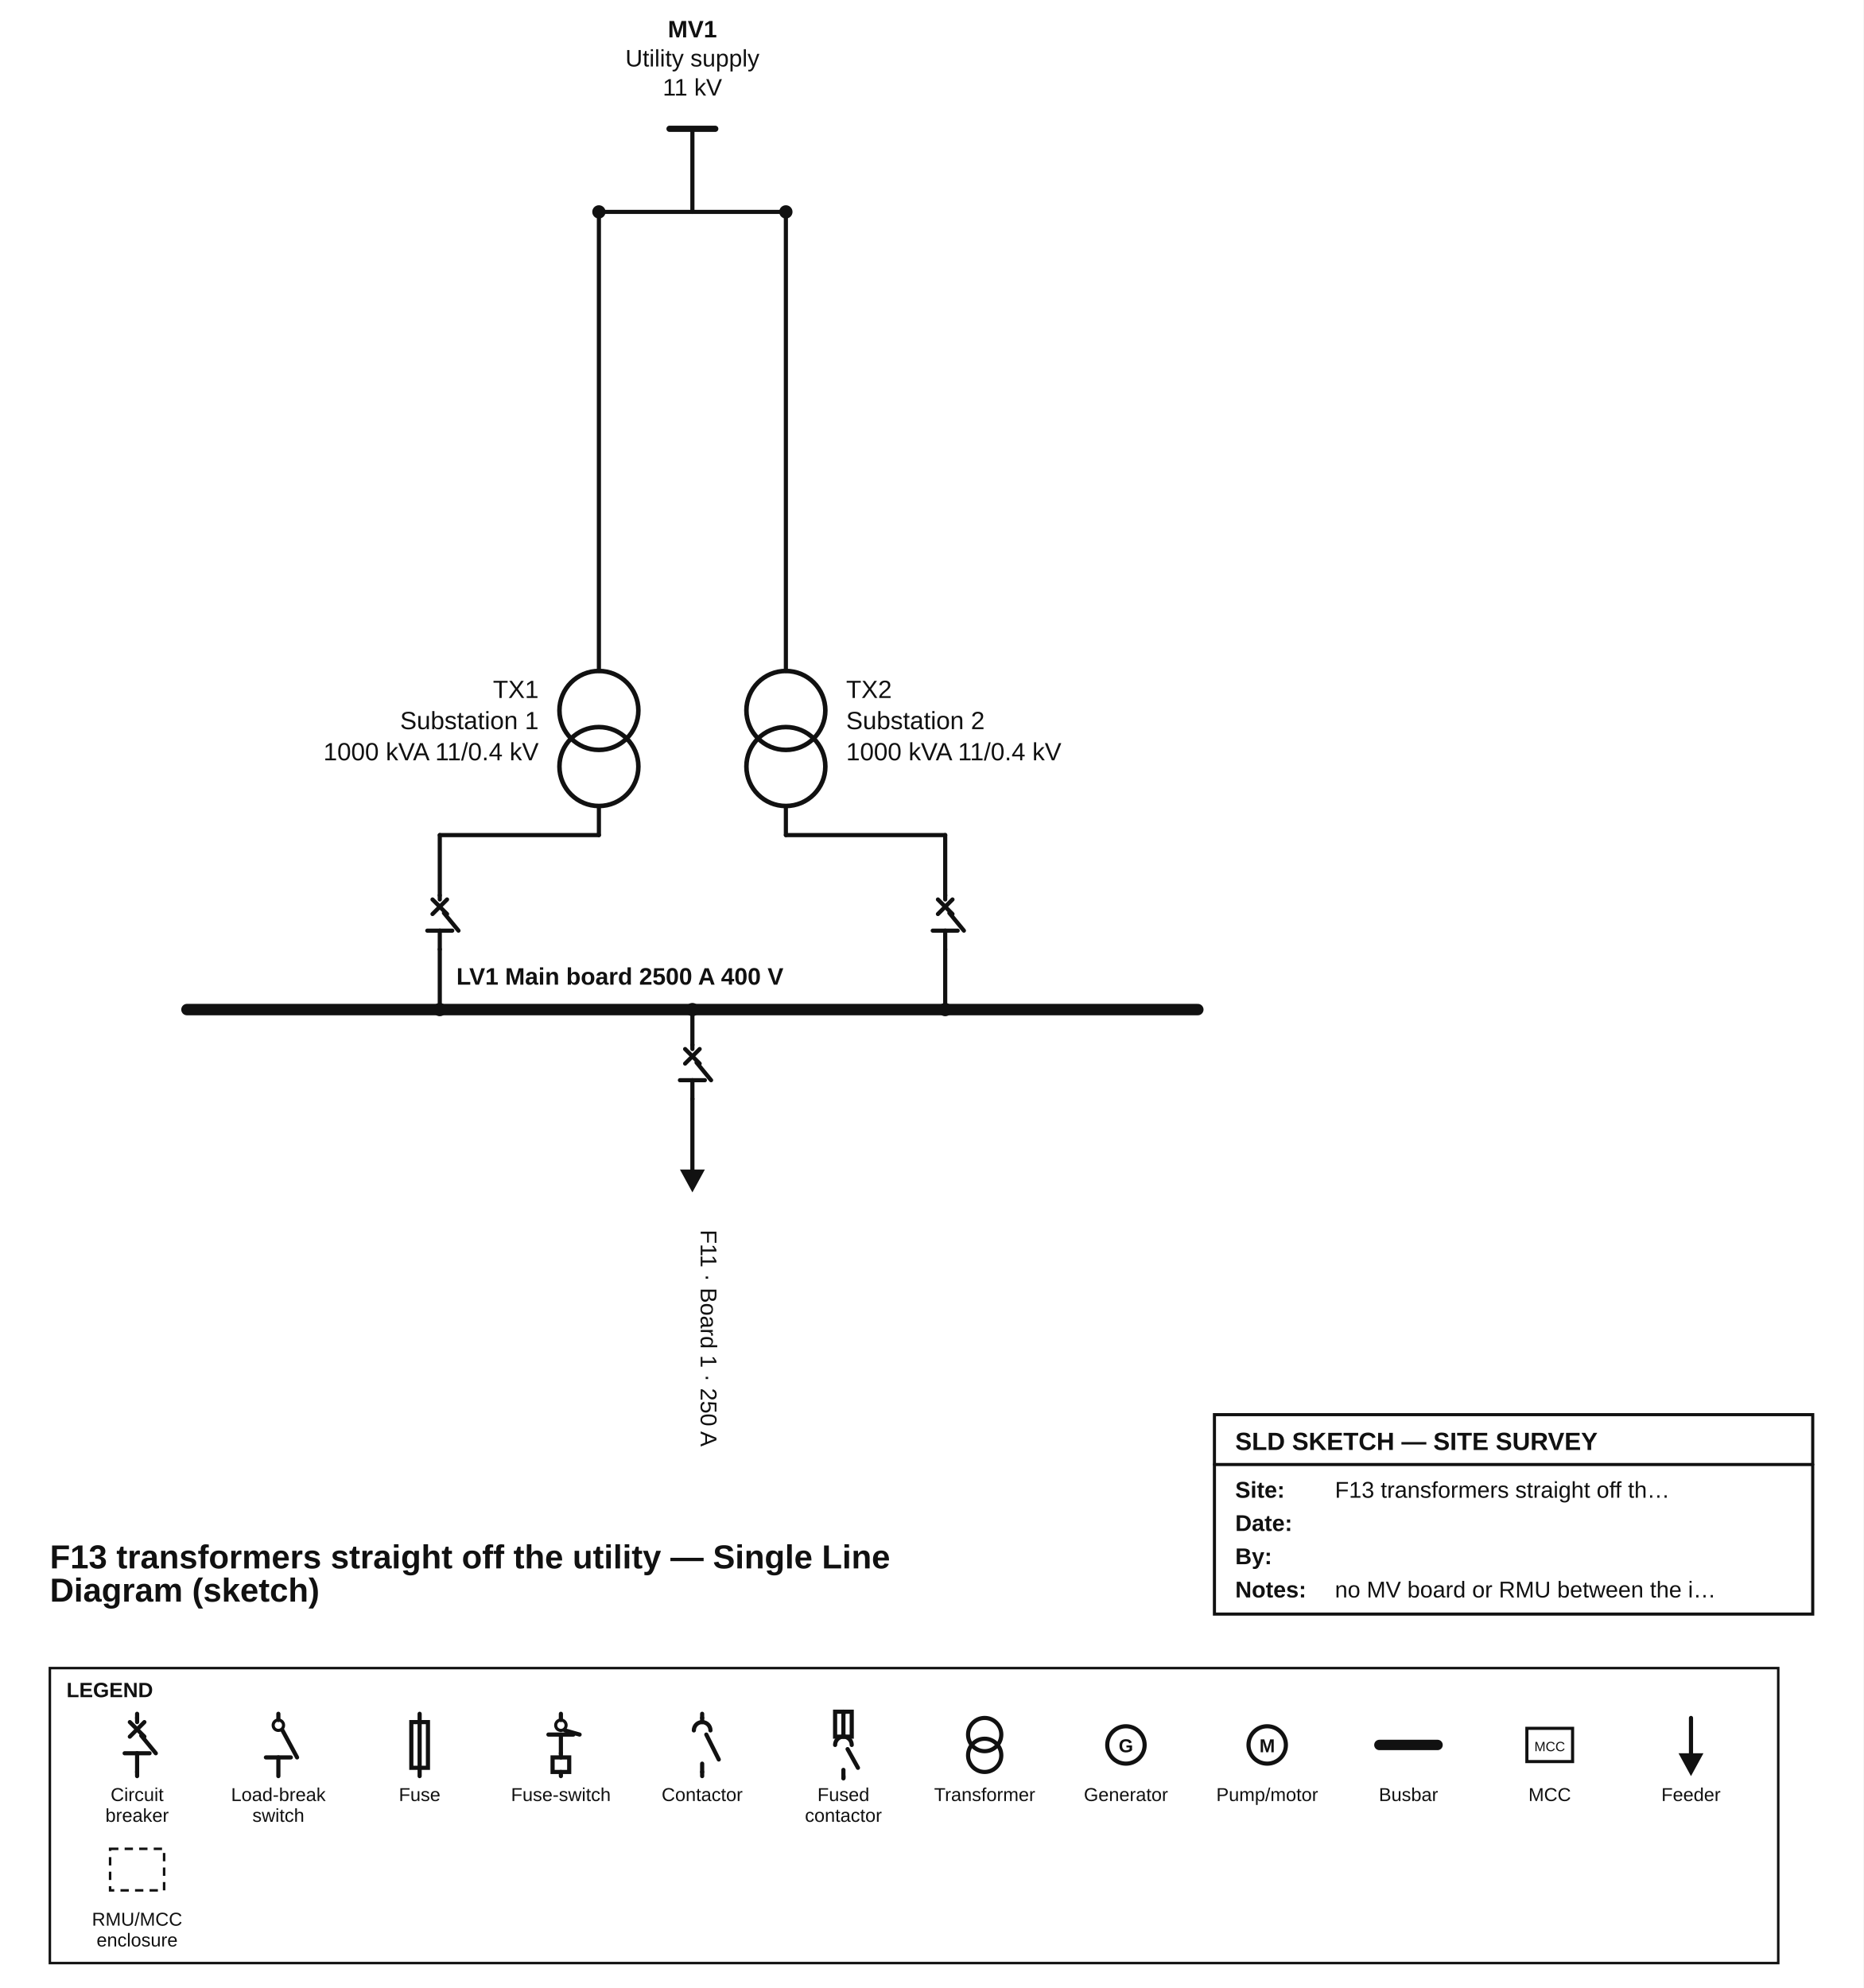
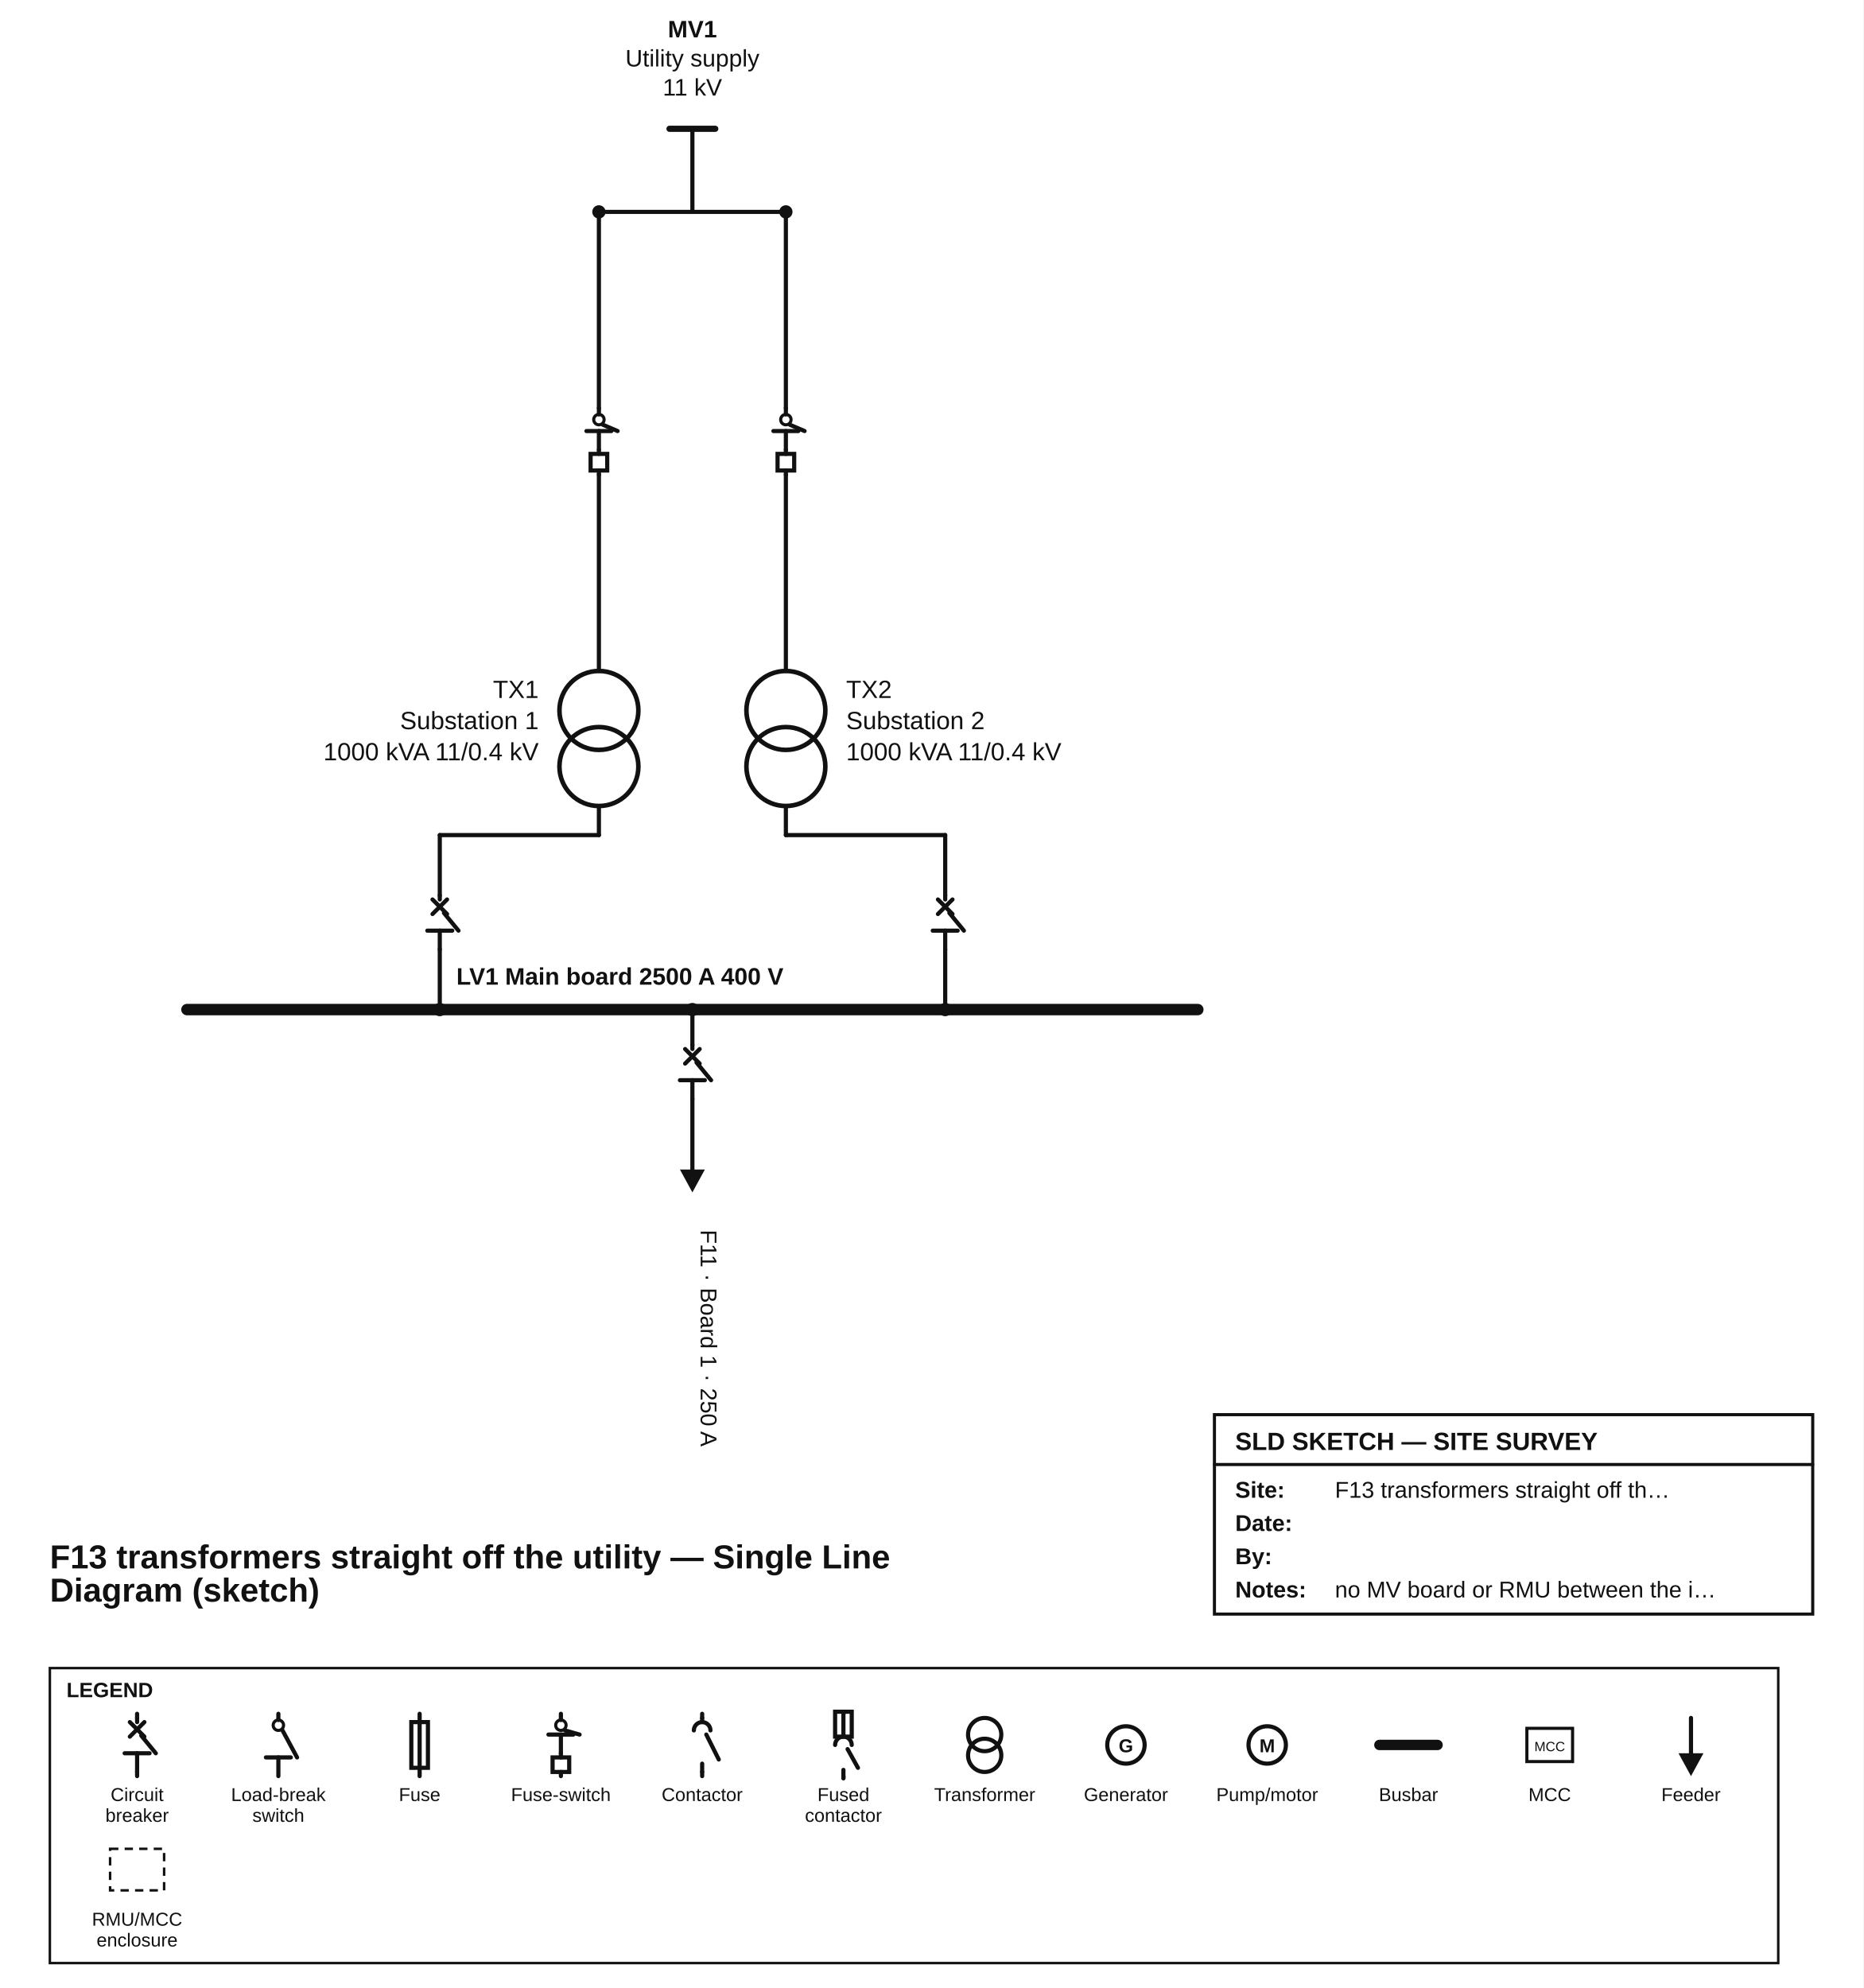
<svg xmlns="http://www.w3.org/2000/svg" width="897" height="957" viewBox="0 0 897 957">
  <rect width="100%" height="100%" fill="white" />
  <text x="24.0" y="755.0" font-family="Arial, Helvetica, sans-serif" font-size="16" fill="#111" text-anchor="start" font-weight="bold">F13 transformers straight off the utility — Single Line</text>
  <text x="24.0" y="771.0" font-family="Arial, Helvetica, sans-serif" font-size="16" fill="#111" text-anchor="start" font-weight="bold">Diagram (sketch)</text>
  <g data-id="MV1" data-kind="mv incomer">
    <line x1="322.3" y1="62.0" x2="344.3" y2="62.0" stroke="#111" stroke-width="3" stroke-linecap="round" />
    <text x="333.3" y="18.0" font-family="Arial, Helvetica, sans-serif" font-size="11.5" fill="#111" text-anchor="middle" font-weight="bold">MV1</text>
    <text x="333.3" y="32.0" font-family="Arial, Helvetica, sans-serif" font-size="11.5" fill="#111" text-anchor="middle">Utility supply</text>
    <text x="333.3" y="46.0" font-family="Arial, Helvetica, sans-serif" font-size="11.5" fill="#111" text-anchor="middle">11 kV</text>
    <line x1="333.3" y1="62.0" x2="333.3" y2="102.0" stroke="#111" stroke-width="2" stroke-linecap="round" />
    <line x1="288.3" y1="102.0" x2="378.3" y2="102.0" stroke="#111" stroke-width="2" stroke-linecap="round" />
    <circle cx="288.3" cy="102.0" r="3.2" fill="#111" />
-     <line x1="288.3" y1="102.0" x2="288.3" y2="323.0" stroke="#111" stroke-width="2" stroke-linecap="round" />
+     <line x1="288.3" y1="196.5" x2="288.3" y2="199.5" stroke="#111" stroke-width="2" stroke-linecap="round" />
+     <circle cx="288.3" cy="202.0" r="2.5" fill="none" stroke="#111" stroke-width="1.5" />
+     <line x1="290.3" y1="204.5" x2="297.3" y2="207.5" stroke="#111" stroke-width="2" stroke-linecap="round" />
+     <line x1="282.3" y1="207.5" x2="294.3" y2="207.5" stroke="#111" stroke-width="2" stroke-linecap="round" />
+     <line x1="288.3" y1="207.5" x2="288.3" y2="216.5" stroke="#111" stroke-width="2" stroke-linecap="round" />
+     <rect x="284.3" y="218.5" width="8.0" height="8.0" fill="none" stroke="#111" stroke-width="2" />
+     <line x1="288.3" y1="216.5" x2="288.3" y2="218.5" stroke="#111" stroke-width="2" stroke-linecap="round" />
+     <line x1="288.3" y1="226.5" x2="288.3" y2="228.5" stroke="#111" stroke-width="2" stroke-linecap="round" />
+     <line x1="288.3" y1="102.0" x2="288.3" y2="196.5" stroke="#111" stroke-width="2" stroke-linecap="round" />
+     <line x1="288.3" y1="228.5" x2="288.3" y2="323.0" stroke="#111" stroke-width="2" stroke-linecap="round" />
    <circle cx="378.3" cy="102.0" r="3.2" fill="#111" />
-     <line x1="378.3" y1="102.0" x2="378.3" y2="323.0" stroke="#111" stroke-width="2" stroke-linecap="round" />
+     <line x1="378.3" y1="196.5" x2="378.3" y2="199.5" stroke="#111" stroke-width="2" stroke-linecap="round" />
+     <circle cx="378.3" cy="202.0" r="2.5" fill="none" stroke="#111" stroke-width="1.5" />
+     <line x1="380.3" y1="204.5" x2="387.3" y2="207.5" stroke="#111" stroke-width="2" stroke-linecap="round" />
+     <line x1="372.3" y1="207.5" x2="384.3" y2="207.5" stroke="#111" stroke-width="2" stroke-linecap="round" />
+     <line x1="378.3" y1="207.5" x2="378.3" y2="216.5" stroke="#111" stroke-width="2" stroke-linecap="round" />
+     <rect x="374.3" y="218.5" width="8.0" height="8.0" fill="none" stroke="#111" stroke-width="2" />
+     <line x1="378.3" y1="216.5" x2="378.3" y2="218.5" stroke="#111" stroke-width="2" stroke-linecap="round" />
+     <line x1="378.3" y1="226.5" x2="378.3" y2="228.5" stroke="#111" stroke-width="2" stroke-linecap="round" />
+     <line x1="378.3" y1="102.0" x2="378.3" y2="196.5" stroke="#111" stroke-width="2" stroke-linecap="round" />
+     <line x1="378.3" y1="228.5" x2="378.3" y2="323.0" stroke="#111" stroke-width="2" stroke-linecap="round" />
  </g>
  <g data-id="TX1" data-kind="transformer">
    <circle cx="288.3" cy="342.0" r="19" fill="none" stroke="#111" stroke-width="2.2" />
    <circle cx="288.3" cy="369.0" r="19" fill="none" stroke="#111" stroke-width="2.2" />
    <text x="259.3" y="336.0" font-family="Arial, Helvetica, sans-serif" font-size="12" fill="#111" text-anchor="end">TX1</text>
    <text x="259.3" y="351.0" font-family="Arial, Helvetica, sans-serif" font-size="12" fill="#111" text-anchor="end">Substation 1</text>
    <text x="259.3" y="366.0" font-family="Arial, Helvetica, sans-serif" font-size="12" fill="#111" text-anchor="end">1000 kVA 11/0.4 kV</text>
    <line x1="288.3" y1="388.0" x2="288.3" y2="402.0" stroke="#111" stroke-width="2" stroke-linecap="round" />
    <line x1="288.3" y1="402.0" x2="211.7" y2="402.0" stroke="#111" stroke-width="2" stroke-linecap="round" />
    <line x1="211.7" y1="431.0" x2="211.7" y2="433.0" stroke="#111" stroke-width="2" stroke-linecap="round" />
    <line x1="208.2" y1="433.0" x2="215.2" y2="440.0" stroke="#111" stroke-width="2" stroke-linecap="round" />
    <line x1="208.2" y1="440.0" x2="215.2" y2="433.0" stroke="#111" stroke-width="2" stroke-linecap="round" />
    <line x1="213.7" y1="439.5" x2="220.7" y2="448.0" stroke="#111" stroke-width="2" stroke-linecap="round" />
    <line x1="205.7" y1="448.0" x2="217.7" y2="448.0" stroke="#111" stroke-width="2" stroke-linecap="round" />
    <line x1="211.7" y1="448.0" x2="211.7" y2="457.0" stroke="#111" stroke-width="2" stroke-linecap="round" />
    <line x1="211.7" y1="402.0" x2="211.7" y2="431.0" stroke="#111" stroke-width="2" stroke-linecap="round" />
    <line x1="211.7" y1="457.0" x2="211.7" y2="486.0" stroke="#111" stroke-width="2" stroke-linecap="round" />
    <circle cx="211.7" cy="486.0" r="3.2" fill="#111" />
  </g>
  <g data-id="TX2" data-kind="transformer">
    <circle cx="378.3" cy="342.0" r="19" fill="none" stroke="#111" stroke-width="2.2" />
    <circle cx="378.3" cy="369.0" r="19" fill="none" stroke="#111" stroke-width="2.2" />
    <text x="407.3" y="336.0" font-family="Arial, Helvetica, sans-serif" font-size="12" fill="#111" text-anchor="start">TX2</text>
    <text x="407.3" y="351.0" font-family="Arial, Helvetica, sans-serif" font-size="12" fill="#111" text-anchor="start">Substation 2</text>
    <text x="407.3" y="366.0" font-family="Arial, Helvetica, sans-serif" font-size="12" fill="#111" text-anchor="start">1000 kVA 11/0.4 kV</text>
    <line x1="378.3" y1="388.0" x2="378.3" y2="402.0" stroke="#111" stroke-width="2" stroke-linecap="round" />
    <line x1="378.3" y1="402.0" x2="455.0" y2="402.0" stroke="#111" stroke-width="2" stroke-linecap="round" />
    <line x1="455.0" y1="431.0" x2="455.0" y2="433.0" stroke="#111" stroke-width="2" stroke-linecap="round" />
    <line x1="451.5" y1="433.0" x2="458.5" y2="440.0" stroke="#111" stroke-width="2" stroke-linecap="round" />
    <line x1="451.5" y1="440.0" x2="458.5" y2="433.0" stroke="#111" stroke-width="2" stroke-linecap="round" />
    <line x1="457.0" y1="439.5" x2="464.0" y2="448.0" stroke="#111" stroke-width="2" stroke-linecap="round" />
    <line x1="449.0" y1="448.0" x2="461.0" y2="448.0" stroke="#111" stroke-width="2" stroke-linecap="round" />
    <line x1="455.0" y1="448.0" x2="455.0" y2="457.0" stroke="#111" stroke-width="2" stroke-linecap="round" />
    <line x1="455.0" y1="402.0" x2="455.0" y2="431.0" stroke="#111" stroke-width="2" stroke-linecap="round" />
    <line x1="455.0" y1="457.0" x2="455.0" y2="486.0" stroke="#111" stroke-width="2" stroke-linecap="round" />
    <circle cx="455.0" cy="486.0" r="3.2" fill="#111" />
  </g>
  <g data-id="LV1" data-kind="lv busbar">
    <line x1="90.0" y1="486.0" x2="576.6" y2="486.0" stroke="#111" stroke-width="5.5" stroke-linecap="round" />
  </g>
  <g data-id="F11" data-kind="feeder">
    <circle cx="333.3" cy="486.0" r="3.2" fill="#111" />
    <line x1="333.3" y1="503.0" x2="333.3" y2="505.0" stroke="#111" stroke-width="2" stroke-linecap="round" />
    <line x1="329.8" y1="505.0" x2="336.8" y2="512.0" stroke="#111" stroke-width="2" stroke-linecap="round" />
    <line x1="329.8" y1="512.0" x2="336.8" y2="505.0" stroke="#111" stroke-width="2" stroke-linecap="round" />
    <line x1="335.3" y1="511.5" x2="342.3" y2="520.0" stroke="#111" stroke-width="2" stroke-linecap="round" />
    <line x1="327.3" y1="520.0" x2="339.3" y2="520.0" stroke="#111" stroke-width="2" stroke-linecap="round" />
    <line x1="333.3" y1="520.0" x2="333.3" y2="529.0" stroke="#111" stroke-width="2" stroke-linecap="round" />
    <line x1="333.3" y1="486.0" x2="333.3" y2="503.0" stroke="#111" stroke-width="2" stroke-linecap="round" />
    <line x1="333.3" y1="529.0" x2="333.3" y2="564.0" stroke="#111" stroke-width="2" stroke-linecap="round" />
    <polygon points="327.3,563.0 339.3,563.0 333.3,574.0" fill="#111" />
    <text x="0" y="0" transform="translate(337.3,592.0) rotate(90)" font-family="Arial, Helvetica, sans-serif" font-size="11" fill="#111" text-anchor="start">F11 · Board 1 · 250 A</text>
  </g>
  <text x="219.7" y="474.0" font-family="Arial, Helvetica, sans-serif" font-size="11.5" fill="#111" text-anchor="start" font-weight="bold">LV1 Main board 2500 A 400 V</text>
  <rect x="584.6" y="681.0" width="288.0" height="96.0" fill="none" stroke="#111" stroke-width="1.5" />
  <line x1="584.6" y1="705.0" x2="872.6" y2="705.0" stroke="#111" stroke-width="1.5" stroke-linecap="round" />
  <text x="594.6" y="698.0" font-family="Arial, Helvetica, sans-serif" font-size="12" fill="#111" text-anchor="start" font-weight="bold">SLD SKETCH — SITE SURVEY</text>
  <text x="594.6" y="721.0" font-family="Arial, Helvetica, sans-serif" font-size="11" fill="#111" text-anchor="start" font-weight="bold">Site:</text>
  <text x="642.6" y="721.0" font-family="Arial, Helvetica, sans-serif" font-size="11" fill="#111" text-anchor="start">F13 transformers straight off th…</text>
  <text x="594.6" y="737.0" font-family="Arial, Helvetica, sans-serif" font-size="11" fill="#111" text-anchor="start" font-weight="bold">Date:</text>
  <text x="594.6" y="753.0" font-family="Arial, Helvetica, sans-serif" font-size="11" fill="#111" text-anchor="start" font-weight="bold">By:</text>
  <text x="594.6" y="769.0" font-family="Arial, Helvetica, sans-serif" font-size="11" fill="#111" text-anchor="start" font-weight="bold">Notes:</text>
  <text x="642.6" y="769.0" font-family="Arial, Helvetica, sans-serif" font-size="11" fill="#111" text-anchor="start">no MV board or RMU between the i…</text>
  <rect x="24.0" y="803.0" width="832.0" height="142.0" fill="none" stroke="#111" stroke-width="1.2" />
  <text x="32.0" y="817.0" font-family="Arial, Helvetica, sans-serif" font-size="10" fill="#111" text-anchor="start" font-weight="bold">LEGEND</text>
  <line x1="66.0" y1="827.0" x2="66.0" y2="829.0" stroke="#111" stroke-width="2" stroke-linecap="round" />
  <line x1="62.5" y1="829.0" x2="69.5" y2="836.0" stroke="#111" stroke-width="2" stroke-linecap="round" />
  <line x1="62.5" y1="836.0" x2="69.5" y2="829.0" stroke="#111" stroke-width="2" stroke-linecap="round" />
  <line x1="68.0" y1="835.5" x2="75.0" y2="844.0" stroke="#111" stroke-width="2" stroke-linecap="round" />
  <line x1="60.0" y1="844.0" x2="72.0" y2="844.0" stroke="#111" stroke-width="2" stroke-linecap="round" />
  <line x1="66.0" y1="844.0" x2="66.0" y2="853.0" stroke="#111" stroke-width="2" stroke-linecap="round" />
  <line x1="66.0" y1="825.0" x2="66.0" y2="827.0" stroke="#111" stroke-width="2" stroke-linecap="round" />
  <line x1="66.0" y1="853.0" x2="66.0" y2="855.0" stroke="#111" stroke-width="2" stroke-linecap="round" />
  <text x="66.0" y="867.0" font-family="Arial, Helvetica, sans-serif" font-size="9" fill="#111" text-anchor="middle">Circuit</text>
  <text x="66.0" y="877.0" font-family="Arial, Helvetica, sans-serif" font-size="9" fill="#111" text-anchor="middle">breaker</text>
  <line x1="134.0" y1="825.0" x2="134.0" y2="828.0" stroke="#111" stroke-width="2" stroke-linecap="round" />
  <circle cx="134.0" cy="830.5" r="2.5" fill="none" stroke="#111" stroke-width="1.5" />
  <line x1="136.0" y1="833.0" x2="143.0" y2="846.0" stroke="#111" stroke-width="2" stroke-linecap="round" />
  <line x1="128.0" y1="846.0" x2="140.0" y2="846.0" stroke="#111" stroke-width="2" stroke-linecap="round" />
  <line x1="134.0" y1="846.0" x2="134.0" y2="855.0" stroke="#111" stroke-width="2" stroke-linecap="round" />
  <text x="134.0" y="867.0" font-family="Arial, Helvetica, sans-serif" font-size="9" fill="#111" text-anchor="middle">Load-break</text>
  <text x="134.0" y="877.0" font-family="Arial, Helvetica, sans-serif" font-size="9" fill="#111" text-anchor="middle">switch</text>
  <rect x="198.0" y="829.0" width="8.0" height="22.0" fill="none" stroke="#111" stroke-width="2" />
  <line x1="202.0" y1="829.0" x2="202.0" y2="851.0" stroke="#111" stroke-width="2" stroke-linecap="round" />
  <line x1="202.0" y1="825.0" x2="202.0" y2="829.0" stroke="#111" stroke-width="2" stroke-linecap="round" />
  <line x1="202.0" y1="851.0" x2="202.0" y2="855.0" stroke="#111" stroke-width="2" stroke-linecap="round" />
  <text x="202.0" y="867.0" font-family="Arial, Helvetica, sans-serif" font-size="9" fill="#111" text-anchor="middle">Fuse</text>
  <line x1="270.0" y1="825.0" x2="270.0" y2="828.0" stroke="#111" stroke-width="2" stroke-linecap="round" />
  <circle cx="270.0" cy="830.5" r="2.5" fill="none" stroke="#111" stroke-width="1.5" />
  <line x1="272.0" y1="833.0" x2="279.0" y2="835.0" stroke="#111" stroke-width="2" stroke-linecap="round" />
  <line x1="264.0" y1="835.0" x2="276.0" y2="835.0" stroke="#111" stroke-width="2" stroke-linecap="round" />
  <line x1="270.0" y1="835.0" x2="270.0" y2="844.0" stroke="#111" stroke-width="2" stroke-linecap="round" />
  <rect x="266.0" y="846.0" width="8.0" height="7.0" fill="none" stroke="#111" stroke-width="2" />
  <line x1="270.0" y1="844.0" x2="270.0" y2="846.0" stroke="#111" stroke-width="2" stroke-linecap="round" />
  <line x1="270.0" y1="853.0" x2="270.0" y2="855.0" stroke="#111" stroke-width="2" stroke-linecap="round" />
  <text x="270.0" y="867.0" font-family="Arial, Helvetica, sans-serif" font-size="9" fill="#111" text-anchor="middle">Fuse-switch</text>
  <line x1="338.0" y1="827.0" x2="338.0" y2="829.0" stroke="#111" stroke-width="2" stroke-linecap="round" />
  <path d="M 334.0,833.0 A 4,4 0 0 1 342.0,833.0" fill="none" stroke="#111" stroke-width="2" stroke-linecap="round" />
  <line x1="340.0" y1="835.0" x2="346.0" y2="847.0" stroke="#111" stroke-width="2" stroke-linecap="round" />
  <line x1="338.0" y1="849.0" x2="338.0" y2="853.0" stroke="#111" stroke-width="2" stroke-linecap="round" />
  <line x1="338.0" y1="825.0" x2="338.0" y2="827.0" stroke="#111" stroke-width="2" stroke-linecap="round" />
  <line x1="338.0" y1="853.0" x2="338.0" y2="855.0" stroke="#111" stroke-width="2" stroke-linecap="round" />
  <text x="338.0" y="867.0" font-family="Arial, Helvetica, sans-serif" font-size="9" fill="#111" text-anchor="middle">Contactor</text>
  <rect x="402.0" y="824.0" width="8.0" height="12.0" fill="none" stroke="#111" stroke-width="2" />
  <line x1="406.0" y1="824.0" x2="406.0" y2="836.0" stroke="#111" stroke-width="2" stroke-linecap="round" />
  <path d="M 402.0,840.0 A 4,4 0 0 1 410.0,840.0" fill="none" stroke="#111" stroke-width="2" stroke-linecap="round" />
  <line x1="408.0" y1="842.0" x2="413.0" y2="851.0" stroke="#111" stroke-width="2" stroke-linecap="round" />
  <line x1="406.0" y1="852.0" x2="406.0" y2="856.0" stroke="#111" stroke-width="2" stroke-linecap="round" />
  <line x1="406.0" y1="825.0" x2="406.0" y2="824.0" stroke="#111" stroke-width="2" stroke-linecap="round" />
  <line x1="406.0" y1="856.0" x2="406.0" y2="855.0" stroke="#111" stroke-width="2" stroke-linecap="round" />
  <text x="406.0" y="867.0" font-family="Arial, Helvetica, sans-serif" font-size="9" fill="#111" text-anchor="middle">Fused</text>
  <text x="406.0" y="877.0" font-family="Arial, Helvetica, sans-serif" font-size="9" fill="#111" text-anchor="middle">contactor</text>
  <circle cx="474.0" cy="835.0" r="8" fill="none" stroke="#111" stroke-width="2" />
  <circle cx="474.0" cy="845.0" r="8" fill="none" stroke="#111" stroke-width="2" />
  <text x="474.0" y="867.0" font-family="Arial, Helvetica, sans-serif" font-size="9" fill="#111" text-anchor="middle">Transformer</text>
  <circle cx="542.0" cy="840.0" r="9" fill="none" stroke="#111" stroke-width="2" />
  <text x="542.0" y="843.5" font-family="Arial, Helvetica, sans-serif" font-size="9" fill="#111" text-anchor="middle" font-weight="bold">G</text>
  <text x="542.0" y="867.0" font-family="Arial, Helvetica, sans-serif" font-size="9" fill="#111" text-anchor="middle">Generator</text>
  <circle cx="610.0" cy="840.0" r="9" fill="none" stroke="#111" stroke-width="2" />
  <text x="610.0" y="843.5" font-family="Arial, Helvetica, sans-serif" font-size="9" fill="#111" text-anchor="middle" font-weight="bold">M</text>
  <text x="610.0" y="867.0" font-family="Arial, Helvetica, sans-serif" font-size="9" fill="#111" text-anchor="middle">Pump/motor</text>
  <line x1="664.0" y1="840.0" x2="692.0" y2="840.0" stroke="#111" stroke-width="5" stroke-linecap="round" />
  <text x="678.0" y="867.0" font-family="Arial, Helvetica, sans-serif" font-size="9" fill="#111" text-anchor="middle">Busbar</text>
  <rect x="735.0" y="832.0" width="22.0" height="16.0" fill="none" stroke="#111" stroke-width="1.5" />
  <text x="746.0" y="843.0" font-family="Arial, Helvetica, sans-serif" font-size="6.5" fill="#111" text-anchor="middle">MCC</text>
  <text x="746.0" y="867.0" font-family="Arial, Helvetica, sans-serif" font-size="9" fill="#111" text-anchor="middle">MCC</text>
  <line x1="814.0" y1="827.0" x2="814.0" y2="844.0" stroke="#111" stroke-width="2" stroke-linecap="round" />
  <polygon points="808.0,844.0 820.0,844.0 814.0,855.0" fill="#111" />
  <text x="814.0" y="867.0" font-family="Arial, Helvetica, sans-serif" font-size="9" fill="#111" text-anchor="middle">Feeder</text>
  <rect x="53.0" y="890.0" width="26.0" height="20.0" fill="none" stroke="#111" stroke-width="1.2" stroke-dasharray="4 3" />
  <text x="66.0" y="927.0" font-family="Arial, Helvetica, sans-serif" font-size="9" fill="#111" text-anchor="middle">RMU/MCC</text>
  <text x="66.0" y="937.0" font-family="Arial, Helvetica, sans-serif" font-size="9" fill="#111" text-anchor="middle">enclosure</text>
</svg>
